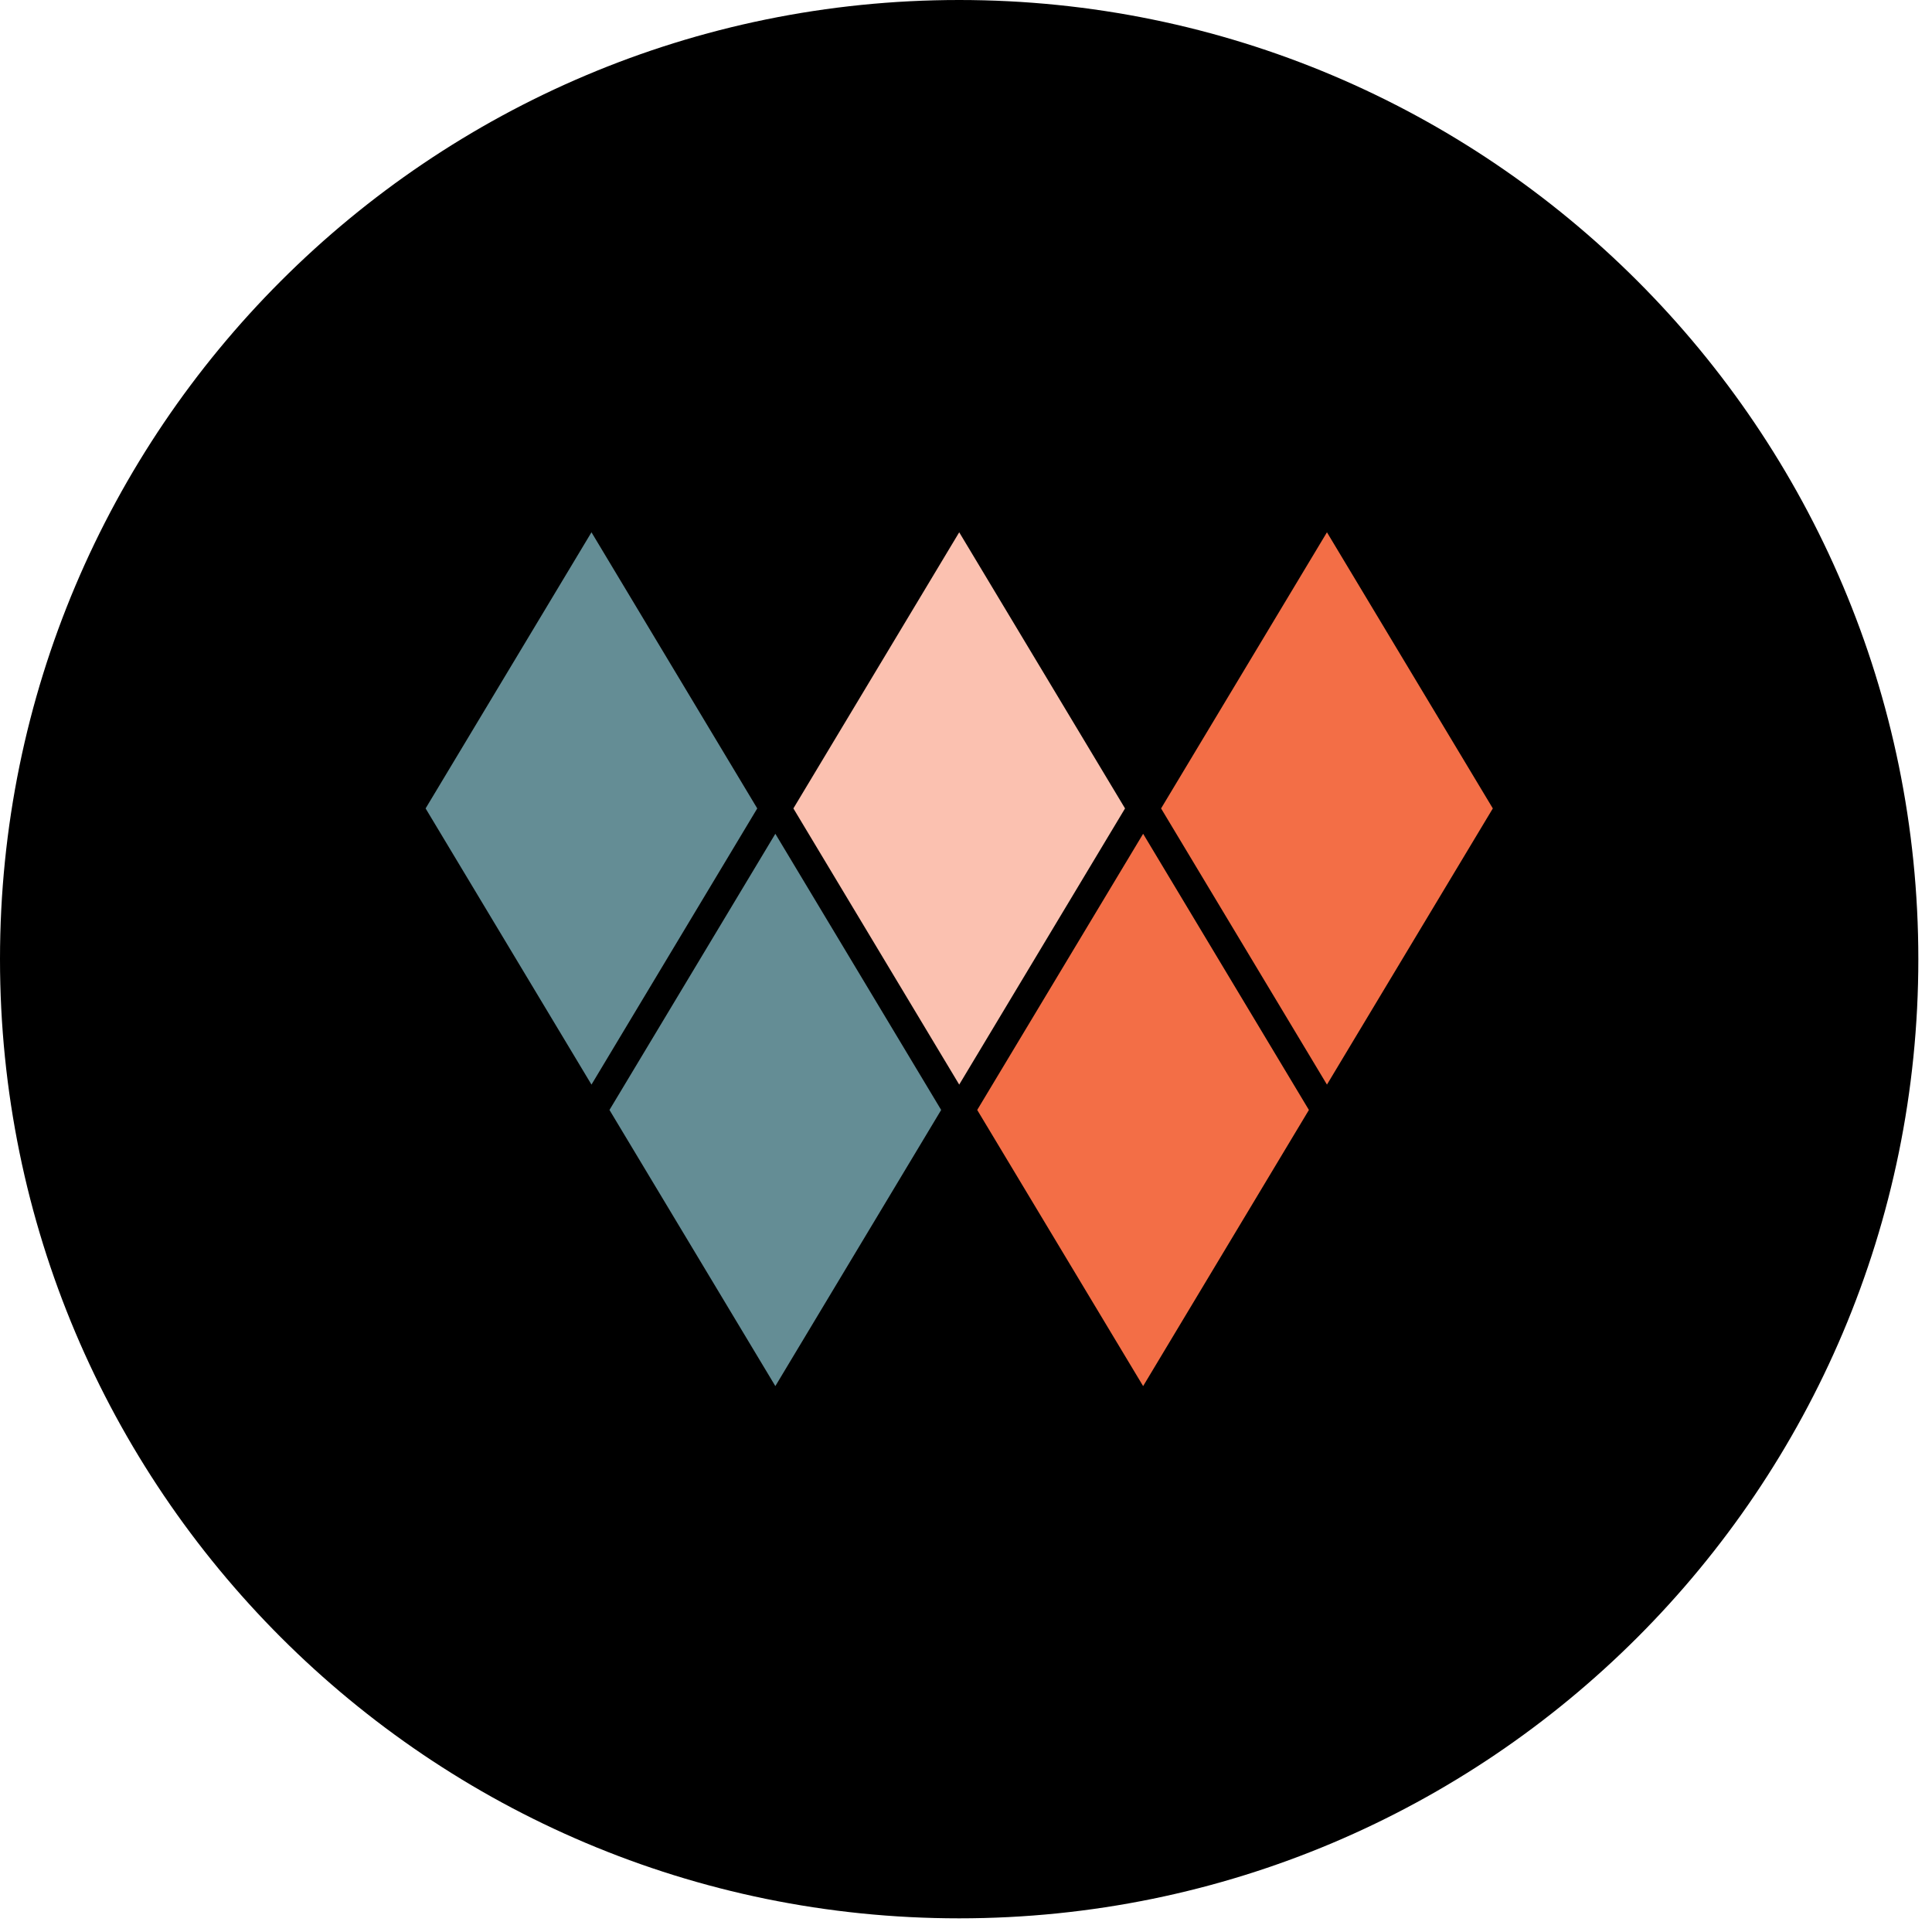
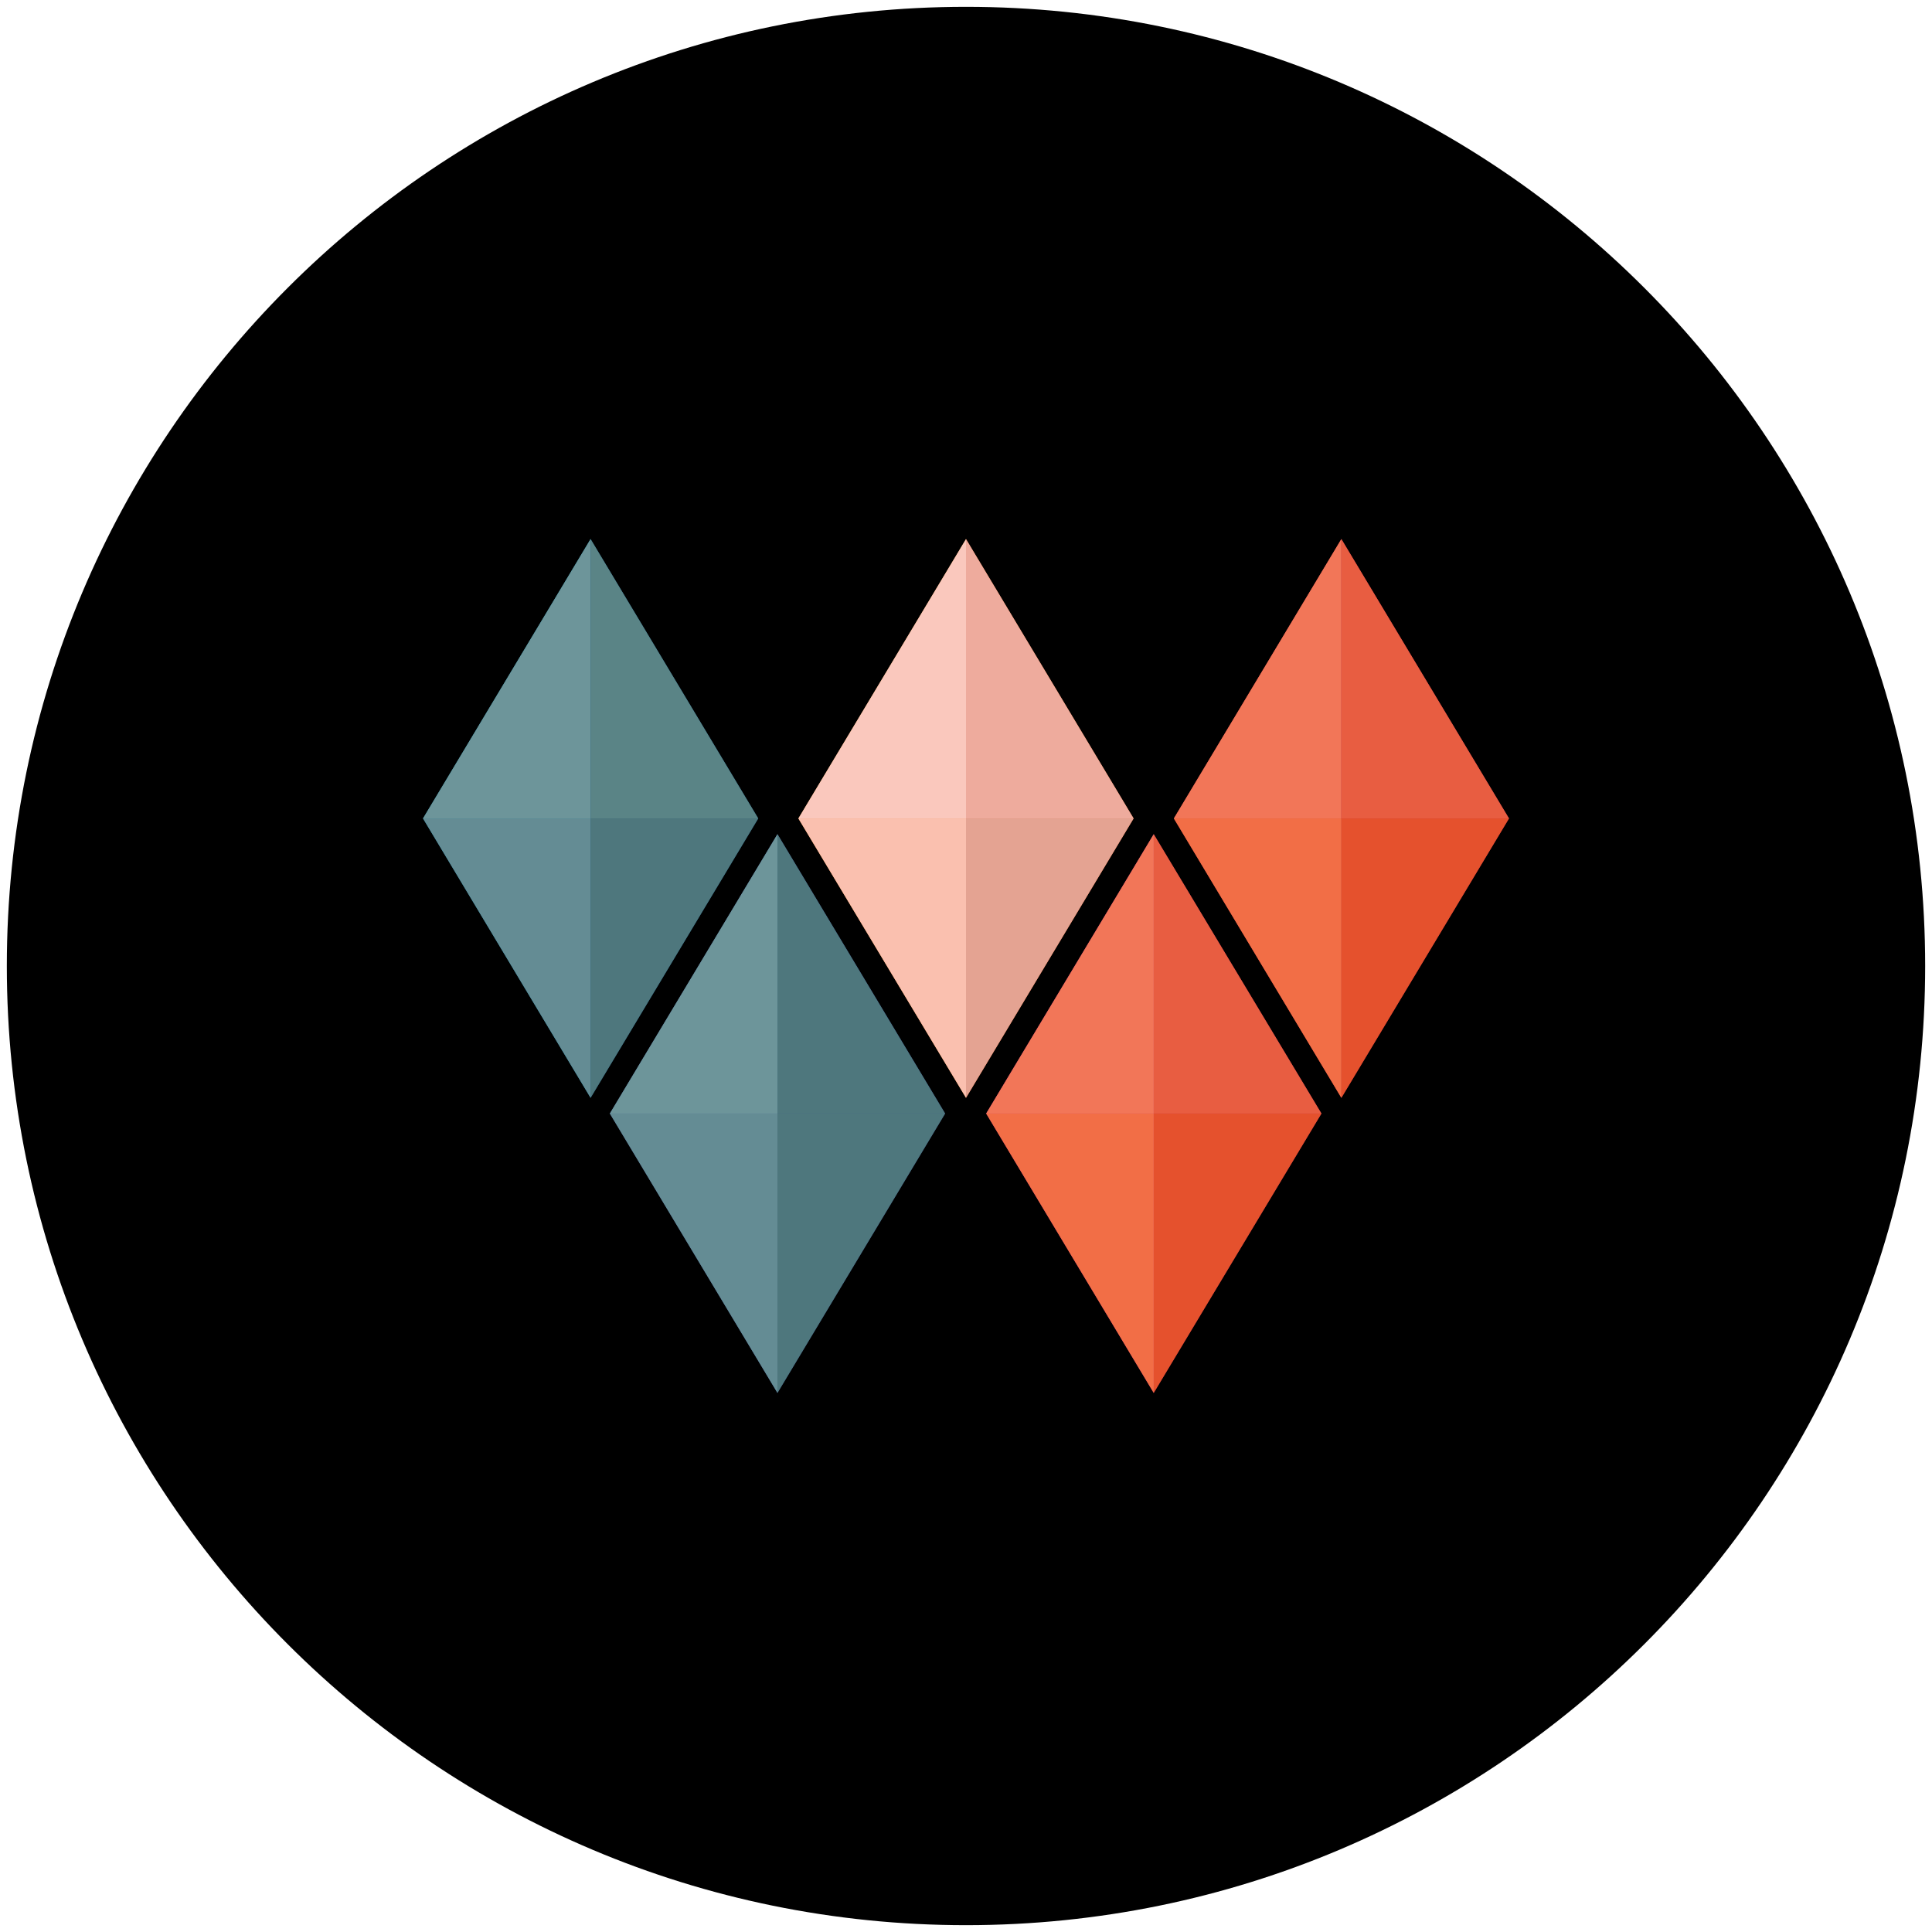
- <svg xmlns="http://www.w3.org/2000/svg" version="1.2" baseProfile="tiny" x="0px" y="0px" width="41px" height="41px" viewBox="0 0 41 41" overflow="visible" xml:space="preserve">
-   <defs>
- </defs>
-   <circle cx="20.355" cy="20.355" r="20.355" />
-   <polygon fill="#648D95" points="12.552,23.017 9.032,17.156 12.552,11.296 16.07,17.156 " />
-   <polygon fill="#648D95" points="16.454,29.415 12.934,23.555 16.454,17.694 19.973,23.555 " />
-   <polygon fill="#F36E46" points="24.259,29.415 20.738,23.555 24.259,17.694 27.777,23.555 " />
-   <polygon fill="#FBC1B0" points="20.356,23.017 16.837,17.156 20.356,11.296 23.875,17.156 " />
-   <polygon fill="#F36E46" points="28.16,23.017 24.64,17.156 28.16,11.296 31.68,17.156 " />
+ <svg xmlns="http://www.w3.org/2000/svg" version="1.1" id="Layer_1" x="0px" y="0px" width="41px" height="41px" viewBox="0 0 41 41" enable-background="new 0 0 41 41" xml:space="preserve">
+   <circle cx="20.5" cy="20.5" r="20.355" />
+   <g>
+     <g>
+       <polygon fill="#1599BB" points="8.977,17.369 12.533,11.44 12.533,17.369   " />
+       <polygon fill="#136398" points="16.091,17.369 12.533,11.44 12.533,17.369   " />
+       <polygon fill="#0A4F80" points="16.091,17.369 12.533,23.298 12.533,17.369   " />
+       <polygon fill="#0280AA" points="8.977,17.369 12.533,23.298 12.533,17.369   " />
+     </g>
+     <g>
+       <polygon fill="#4A68AB" points="12.942,23.631 16.499,17.703 16.499,23.631   " />
+       <polygon fill="#354D9B" points="20.057,23.631 16.499,17.703 16.499,23.631   " />
+       <polygon fill="#2B3E82" points="20.057,23.631 16.499,29.56 16.499,23.631   " />
+       <polygon fill="#3C5496" points="12.942,23.631 16.499,29.56 16.499,23.631   " />
+     </g>
+     <g>
+       <polygon fill="#C92B82" points="20.928,23.631 24.484,17.703 24.484,23.631   " />
+       <polygon fill="#AA2350" points="28.043,23.631 24.484,17.703 24.484,23.631   " />
+       <polygon fill="#961A42" points="28.043,23.631 24.484,29.56 24.484,23.631   " />
+       <polygon fill="#BB1E6B" points="20.928,23.631 24.484,29.56 24.484,23.631   " />
+     </g>
+     <g>
+       <polygon fill="#ED9B3B" points="16.943,17.369 20.5,11.44 20.5,17.369   " />
+       <polygon fill="#E77038" points="24.057,17.369 20.5,11.44 20.5,17.369   " />
+       <polygon fill="#E15C26" points="24.057,17.369 20.5,23.298 20.5,17.369   " />
+       <polygon fill="#E88224" points="16.943,17.369 20.5,23.298 20.5,17.369   " />
+     </g>
+     <g>
+       <polygon fill="#DD4142" points="24.911,17.369 28.466,11.44 28.466,17.369   " />
+       <polygon fill="#C12948" points="32.023,17.369 28.466,11.44 28.466,17.369   " />
+       <polygon fill="#B31F38" points="32.023,17.369 28.466,23.298 28.466,17.369   " />
+       <polygon fill="#D33530" points="24.911,17.369 28.466,23.298 28.466,17.369   " />
+     </g>
+   </g>
+   <g>
+     <g>
+       <polygon fill="#6D959A" points="8.977,17.369 12.533,11.44 12.533,17.369   " />
+       <polygon fill="#5A8486" points="16.091,17.369 12.533,11.44 12.533,17.369   " />
+       <polygon fill="#4E777D" points="16.091,17.369 12.533,23.298 12.533,17.369   " />
+       <polygon fill="#648C94" points="8.977,17.369 12.533,23.298 12.533,17.369   " />
+     </g>
+     <g>
+       <polygon fill="#6D959A" points="12.942,23.631 16.499,17.703 16.499,23.631   " />
+       <polygon fill="#4E777D" points="20.057,23.631 16.499,17.703 16.499,23.631   " />
+       <polygon fill="#4E777D" points="20.057,23.631 16.499,29.56 16.499,23.631   " />
+       <polygon fill="#648C94" points="12.942,23.631 16.499,29.56 16.499,23.631   " />
+     </g>
+     <g>
+       <polygon fill="#F27658" points="20.928,23.631 24.484,17.703 24.484,23.631   " />
+       <polygon fill="#E85D41" points="28.043,23.631 24.484,17.703 24.484,23.631   " />
+       <polygon fill="#E5512D" points="28.043,23.631 24.484,29.56 24.484,23.631   " />
+       <polygon fill="#F26E46" points="20.928,23.631 24.484,29.56 24.484,23.631   " />
+     </g>
+     <g>
+       <polygon fill="#FAC8BD" points="16.943,17.369 20.5,11.44 20.5,17.369   " />
+       <polygon fill="#EEAB9D" points="24.057,17.369 20.5,11.44 20.5,17.369   " />
+       <polygon fill="#E4A392" points="24.057,17.369 20.5,23.298 20.5,17.369   " />
+       <polygon fill="#FAC0AF" points="16.943,17.369 20.5,23.298 20.5,17.369   " />
+     </g>
+     <g>
+       <polygon fill="#F27658" points="24.911,17.369 28.466,11.44 28.466,17.369   " />
+       <polygon fill="#E85D41" points="32.023,17.369 28.466,11.44 28.466,17.369   " />
+       <polygon fill="#E5512D" points="32.023,17.369 28.466,23.298 28.466,17.369   " />
+       <polygon fill="#F26E46" points="24.911,17.369 28.466,23.298 28.466,17.369   " />
+     </g>
+   </g>
</svg>
